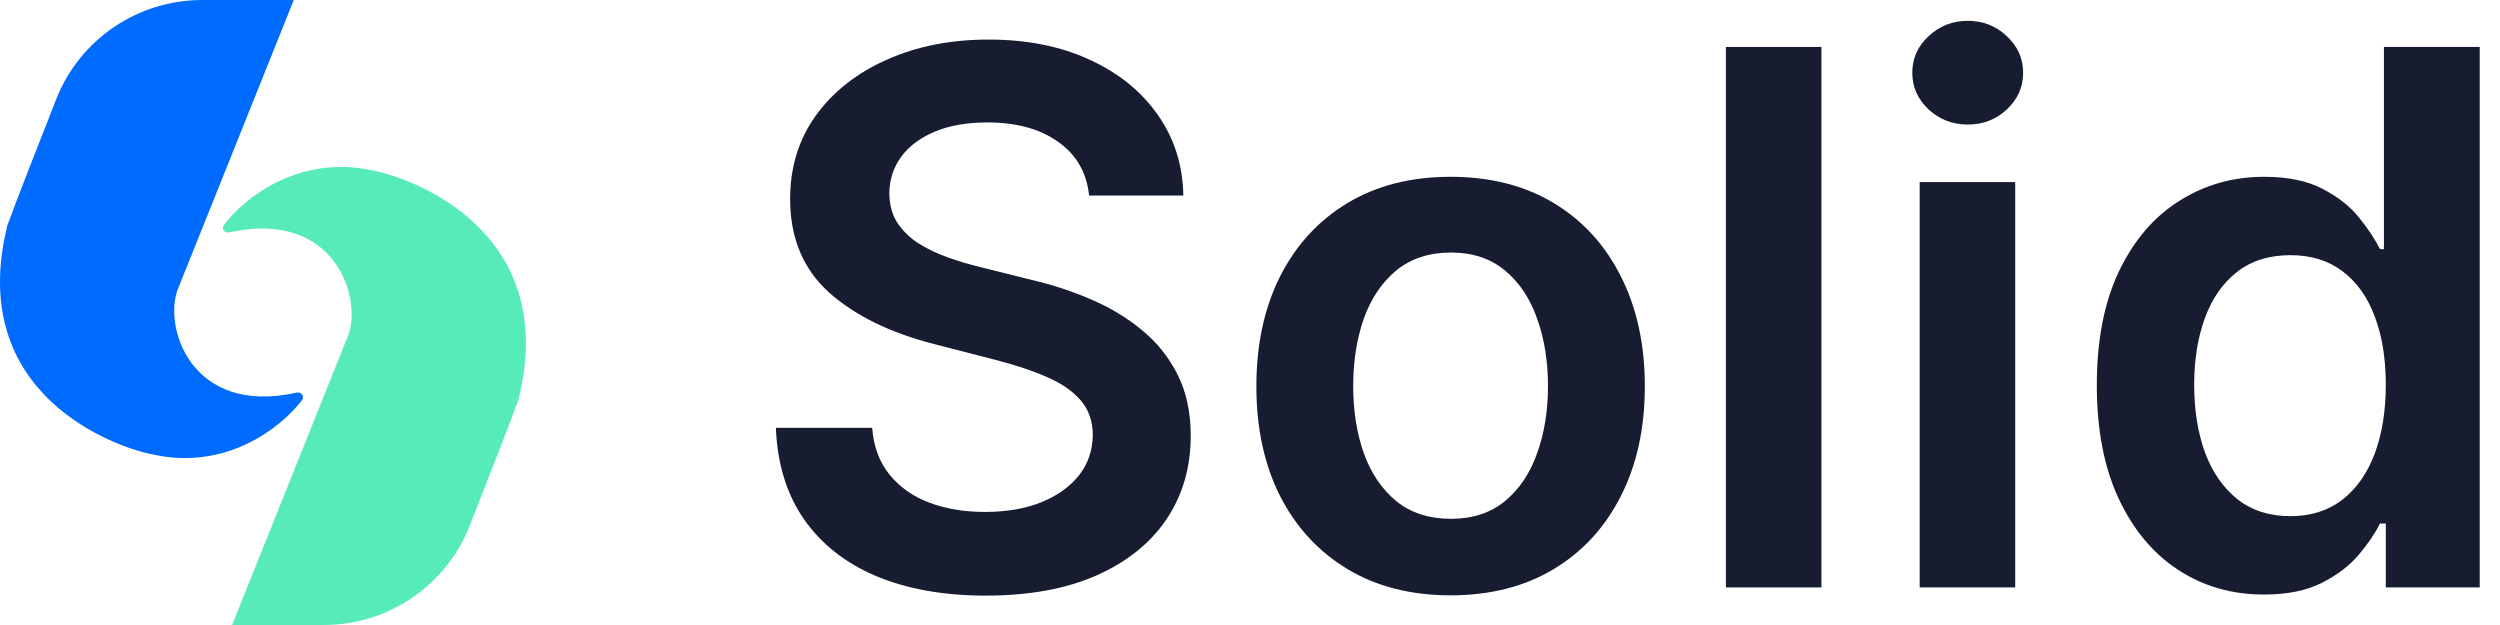
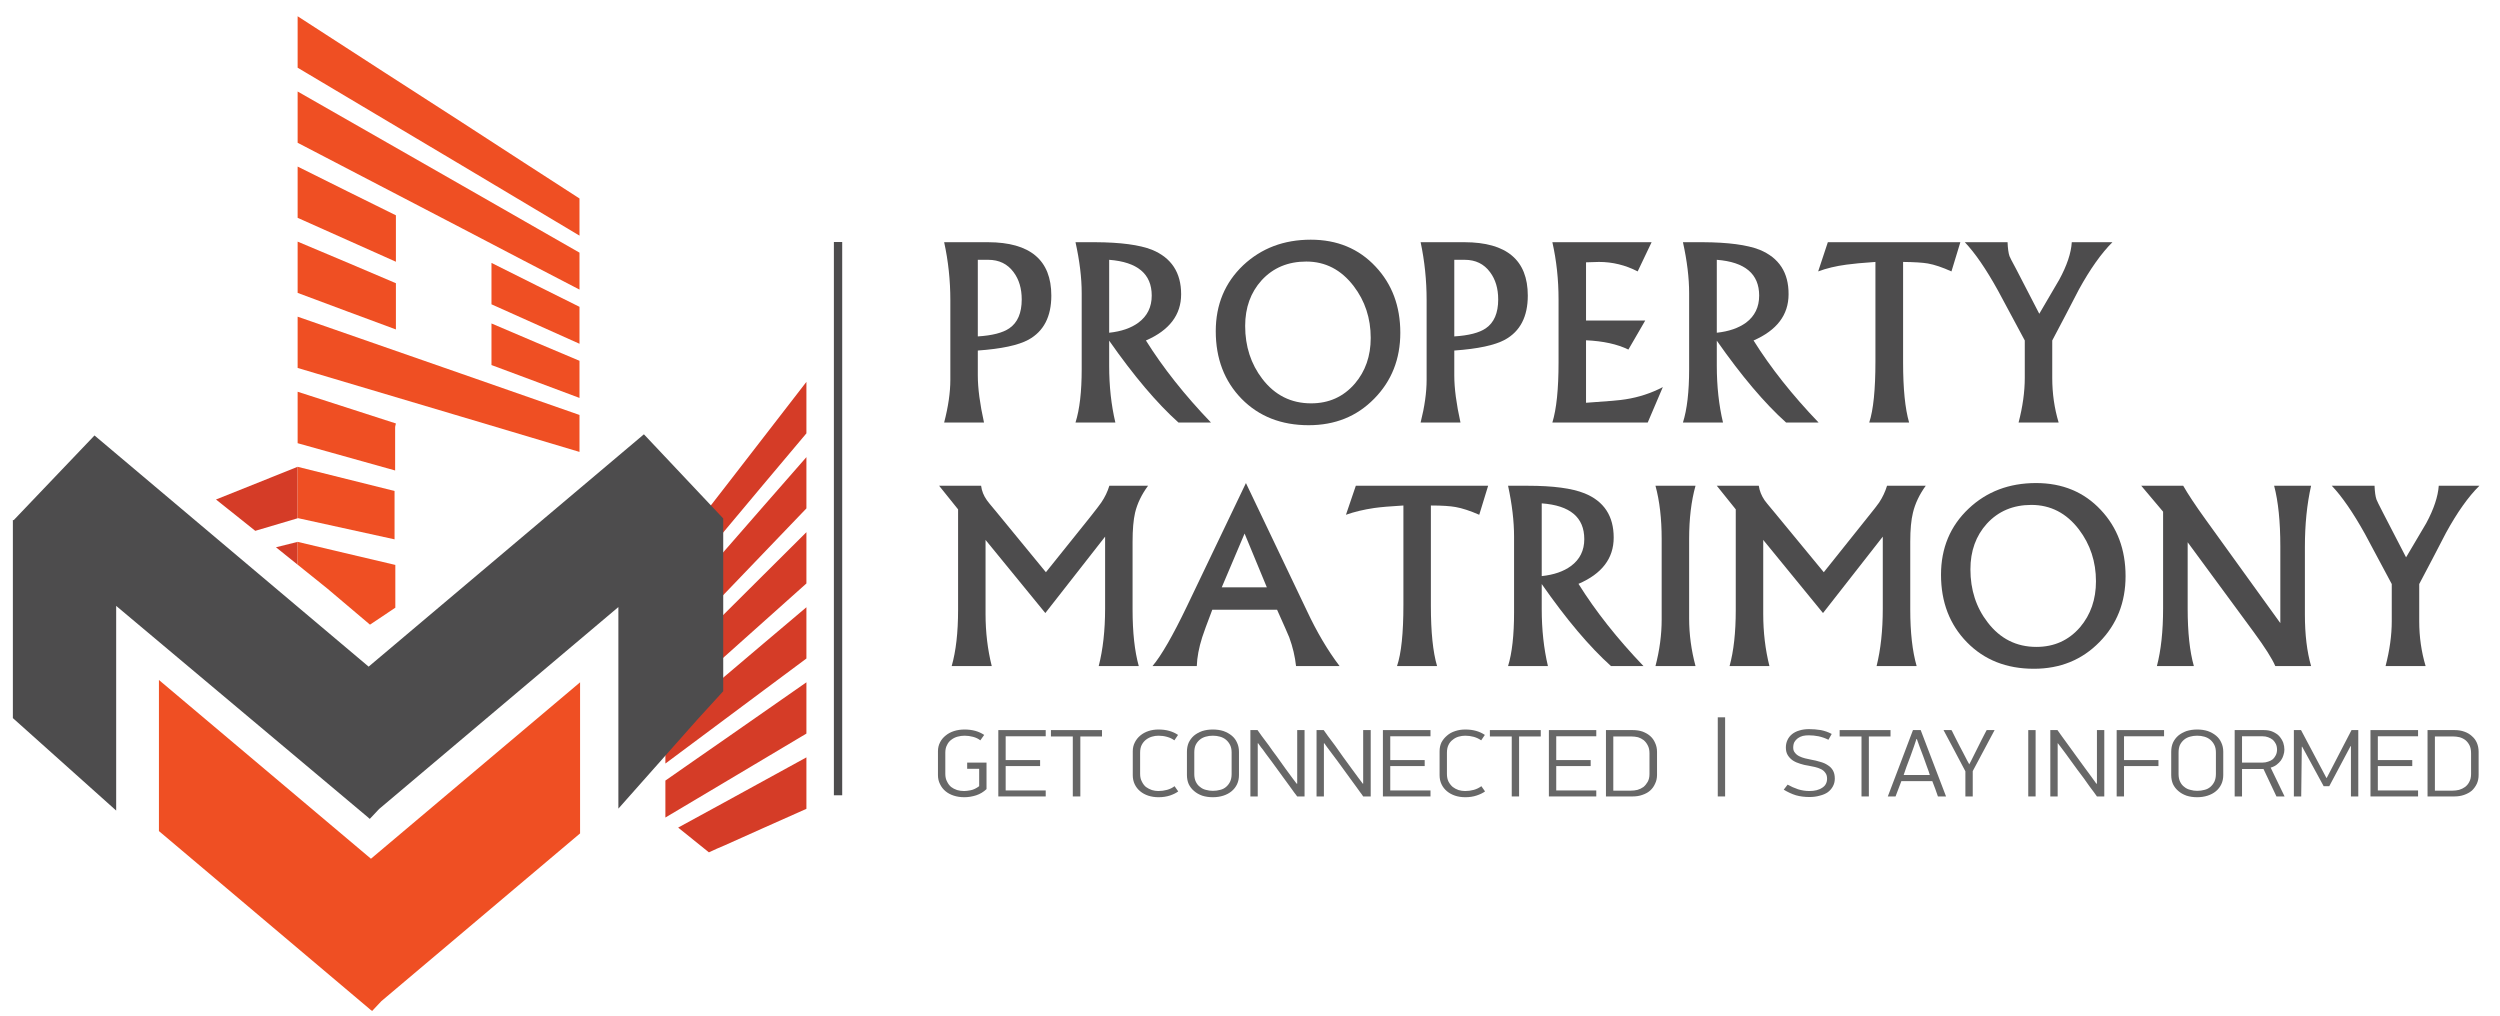
- <svg xmlns="http://www.w3.org/2000/svg" width="120" height="30" viewBox="0 0 120 30" fill="none">
-   <path d="M52.278 9.386C52.16 8.279 51.661 7.418 50.783 6.802C49.913 6.185 48.782 5.877 47.388 5.877C46.409 5.877 45.569 6.025 44.868 6.32C44.167 6.616 43.63 7.017 43.259 7.524C42.887 8.03 42.697 8.609 42.689 9.259C42.689 9.799 42.811 10.268 43.056 10.665C43.31 11.062 43.652 11.4 44.082 11.678C44.513 11.949 44.99 12.177 45.514 12.362C46.037 12.548 46.565 12.704 47.097 12.831L49.529 13.439C50.509 13.667 51.45 13.975 52.354 14.364C53.266 14.752 54.081 15.242 54.799 15.833C55.525 16.424 56.099 17.138 56.521 17.974C56.944 18.81 57.155 19.79 57.155 20.913C57.155 22.433 56.766 23.771 55.989 24.928C55.212 26.077 54.089 26.976 52.62 27.626C51.159 28.268 49.39 28.589 47.312 28.589C45.294 28.589 43.542 28.276 42.056 27.652C40.578 27.027 39.421 26.115 38.585 24.916C37.757 23.716 37.31 22.255 37.242 20.533H41.865C41.933 21.436 42.212 22.188 42.702 22.787C43.191 23.387 43.829 23.835 44.614 24.13C45.408 24.426 46.295 24.573 47.274 24.573C48.296 24.573 49.191 24.422 49.96 24.117C50.737 23.805 51.345 23.374 51.784 22.826C52.223 22.268 52.447 21.618 52.455 20.875C52.447 20.199 52.248 19.642 51.86 19.203C51.471 18.755 50.927 18.384 50.226 18.088C49.533 17.784 48.723 17.514 47.794 17.277L44.842 16.517C42.706 15.968 41.017 15.136 39.775 14.022C38.542 12.899 37.926 11.408 37.926 9.55C37.926 8.022 38.34 6.683 39.167 5.535C40.003 4.386 41.139 3.495 42.575 2.862C44.011 2.22 45.636 1.899 47.452 1.899C49.293 1.899 50.906 2.22 52.291 2.862C53.684 3.495 54.778 4.378 55.571 5.509C56.365 6.633 56.775 7.925 56.8 9.386H52.278Z" fill="#181C31" />
-   <path d="M69.629 28.576C67.729 28.576 66.082 28.158 64.689 27.322C63.295 26.486 62.214 25.317 61.446 23.814C60.686 22.31 60.306 20.554 60.306 18.544C60.306 16.534 60.686 14.773 61.446 13.262C62.214 11.75 63.295 10.576 64.689 9.74C66.082 8.904 67.729 8.486 69.629 8.486C71.529 8.486 73.175 8.904 74.569 9.74C75.962 10.576 77.039 11.75 77.799 13.262C78.567 14.773 78.952 16.534 78.952 18.544C78.952 20.554 78.567 22.31 77.799 23.814C77.039 25.317 75.962 26.486 74.569 27.322C73.175 28.158 71.529 28.576 69.629 28.576ZM69.654 24.903C70.684 24.903 71.546 24.62 72.238 24.054C72.931 23.48 73.446 22.711 73.784 21.749C74.13 20.786 74.303 19.714 74.303 18.531C74.303 17.341 74.13 16.264 73.784 15.301C73.446 14.33 72.931 13.557 72.238 12.983C71.546 12.409 70.684 12.122 69.654 12.122C68.598 12.122 67.72 12.409 67.019 12.983C66.327 13.557 65.807 14.33 65.461 15.301C65.123 16.264 64.954 17.341 64.954 18.531C64.954 19.714 65.123 20.786 65.461 21.749C65.807 22.711 66.327 23.48 67.019 24.054C67.72 24.62 68.598 24.903 69.654 24.903Z" fill="#181C31" />
-   <path d="M87.429 2.254V28.196H82.844V2.254H87.429Z" fill="#181C31" />
-   <path d="M92.144 28.196V8.74H96.73V28.196H92.144ZM94.45 5.978C93.724 5.978 93.099 5.737 92.575 5.256C92.052 4.766 91.79 4.179 91.79 3.495C91.79 2.803 92.052 2.216 92.575 1.735C93.099 1.245 93.724 1 94.45 1C95.185 1 95.809 1.245 96.325 1.735C96.848 2.216 97.11 2.803 97.11 3.495C97.11 4.179 96.848 4.766 96.325 5.256C95.809 5.737 95.185 5.978 94.45 5.978Z" fill="#181C31" />
-   <path d="M108.666 28.538C107.137 28.538 105.769 28.146 104.561 27.36C103.354 26.575 102.4 25.435 101.699 23.94C100.998 22.445 100.647 20.63 100.647 18.493C100.647 16.331 101.002 14.507 101.711 13.021C102.429 11.526 103.396 10.399 104.612 9.639C105.828 8.871 107.184 8.486 108.678 8.486C109.818 8.486 110.756 8.681 111.49 9.069C112.225 9.449 112.808 9.909 113.238 10.45C113.669 10.982 114.003 11.484 114.239 11.957H114.429V2.254H119.027V28.196H114.518V25.131H114.239C114.003 25.604 113.661 26.106 113.213 26.638C112.765 27.162 112.174 27.609 111.44 27.981C110.705 28.352 109.78 28.538 108.666 28.538ZM109.945 24.776C110.916 24.776 111.744 24.514 112.428 23.991C113.112 23.459 113.631 22.72 113.986 21.774C114.34 20.828 114.518 19.726 114.518 18.468C114.518 17.21 114.34 16.116 113.986 15.187C113.64 14.258 113.124 13.536 112.44 13.021C111.765 12.506 110.933 12.248 109.945 12.248C108.923 12.248 108.07 12.514 107.386 13.046C106.702 13.579 106.187 14.313 105.841 15.251C105.495 16.188 105.321 17.26 105.321 18.468C105.321 19.684 105.495 20.769 105.841 21.723C106.195 22.669 106.715 23.417 107.399 23.965C108.091 24.506 108.94 24.776 109.945 24.776Z" fill="#181C31" />
-   <path d="M14.102 0H9.707C6.616 0 3.835 1.881 2.701 4.755C1.758 7.145 0.8 9.599 0.355 10.815C-1.673 18.959 5.567 21.499 7.391 21.825C10.832 22.572 13.475 20.565 14.498 19.201C14.634 19.019 14.459 18.797 14.236 18.846C9.092 19.986 7.801 15.571 8.564 13.812L14.102 0Z" fill="#006BFF" />
-   <path d="M11.14 30L15.536 30C18.626 30 21.407 28.119 22.541 25.245C23.484 22.855 24.442 20.401 24.887 19.185C26.915 11.041 19.675 8.501 17.851 8.175C14.41 7.428 11.767 9.435 10.745 10.799C10.608 10.981 10.783 11.203 11.006 11.154C16.15 10.014 17.441 14.429 16.678 16.188L11.14 30Z" fill="#57EBB9" />
+ <svg xmlns="http://www.w3.org/2000/svg" version="1.2" viewBox="259 186 1286 525" width="160" height="65">
+   <style>
+ 		.s0 { fill: #4d4c4d } 
+ 		.s1 { fill: #676767 } 
+ 		.s2 { fill: #d53c27 } 
+ 		.s3 { fill: #ef4f23 } 
+ 	</style>
+   <g id="Layer 1">
+     <g id="&lt;Group&gt;">
+       <g id="&lt;Group&gt;">
+         <path id="&lt;Compound Path&gt;" fill-rule="evenodd" class="s0" d="m799.3 338.8q0 16.3-11.8 22.8-7.9 4.3-26.2 5.6v12.9q0 9.9 3.2 24.3h-20.6q3.2-12.3 3.2-22.1v-41.1q0-15.4-3.2-30h22.7q32.7 0.1 32.7 27.6zm-15.3 2q0-8.5-4.2-14.1-4.7-6.4-13.1-6.4h-5.4v39.6q11.2-0.7 16.3-4.2 6.4-4.4 6.4-14.9z" />
+         <path id="&lt;Compound Path&gt;" fill-rule="evenodd" class="s0" d="m881.8 404.4h-16.8q-16.7-15-35.8-42.3v13q0 15.8 3.2 29.3h-20.6q3.2-10.1 3.2-27.6v-39.3q0-11.8-3.2-26.3h10.2q19.6 0.1 29.3 3.9 15.1 6.2 15.1 23 0 16-18.2 23.9 13.2 21.1 33.6 42.4zm-30.6-65.6q0-16.8-22-18.5v37.7q9.4-1 15.1-5.2 6.9-5.1 6.9-14z" />
+         <path id="&lt;Compound Path&gt;" fill-rule="evenodd" class="s0" d="m979.7 358q0 20.4-13.5 34.1c-9 9.2-20.3 13.7-33.9 13.7q-21.2 0-34.6-13.6-13.4-13.7-13.4-35 0-20.6 14.2-34.1 14.1-13.2 34.9-13.2 20.5 0 33.5 13.9 12.8 13.6 12.8 34.2zm-15.3 2.7q0-15.3-8.8-26.8-9.7-12.7-24.5-12.7-14.2 0-23.1 9.7-8.5 9.4-8.5 23.6 0 15.8 8.9 27.4 9.7 12.6 25.2 12.6 13.8 0 22.6-10.2 8.2-9.6 8.2-23.6z" />
+         <path id="&lt;Compound Path&gt;" fill-rule="evenodd" class="s0" d="m1045.6 338.8q0 16.3-11.8 22.8-7.9 4.3-26.2 5.6v12.9q0 9.9 3.2 24.3h-20.6q3.1-12.3 3.1-22.1v-41.1q0-15.4-3.1-30h22.7q32.7 0.1 32.7 27.6zm-15.3 2q0-8.5-4.2-14.1-4.7-6.4-13.1-6.4h-5.4v39.6q11.2-0.7 16.3-4.2 6.4-4.4 6.4-14.9z" />
+         <path id="&lt;Compound Path&gt;" fill-rule="evenodd" class="s0" d="m1115.4 386.1l-7.8 18.3h-49.3q3.2-10.4 3.2-31.1v-32.5q0-15.4-3.2-29.6h51.3l-7.2 15.1q-9.5-4.9-20-4.9-1.4 0-6.7 0.2v30.1h30.6l-8.7 15q-8.6-4.2-21.9-4.8v32.3q16.7-1.1 20.5-1.8 10.2-1.6 19.2-6.3z" />
+         <path id="&lt;Compound Path&gt;" fill-rule="evenodd" class="s0" d="m1195.9 404.4h-16.8q-16.7-15-35.8-42.3v13q0 15.8 3.2 29.3h-20.7q3.2-10.1 3.2-27.6v-39.3q0-11.8-3.2-26.3h10.3q19.6 0.1 29.3 3.9 15.1 6.2 15 23 0 16-18.1 23.9 13.2 21.1 33.6 42.4zm-30.7-65.6q0-16.8-21.9-18.5v37.7q9.3-1 15.1-5.2 6.8-5.1 6.8-14z" />
+         <path id="&lt;Compound Path&gt;" fill-rule="evenodd" class="s0" d="m1269.2 311.2l-4.6 15.1q-7.1-3.2-12.2-4.1-4.1-0.7-12.8-0.8v52q0 20.3 3.1 31h-20.6q3.2-9.7 3.2-31.6v-51.4q-10.1 0.7-15 1.4-8.2 1.1-14.6 3.5l5-15.1z" />
+         <path id="&lt;Compound Path&gt;" fill-rule="evenodd" class="s0" d="m1347.8 311.2q-8.6 8.6-17.3 24.4-6.8 13.2-13.8 26.4v19.4q0 12 3.3 23h-20.7q3.2-12.3 3.2-23.1v-19.3q-6.9-13-13.9-25.9-9.2-16.6-17.1-24.9h22.1q0.2 4.9 1 7.2 0.3 0.9 3.4 6.6l12 23.2 10.3-17.6q6-11 6.5-19.4z" />
+         <path id="&lt;Compound Path&gt;" fill-rule="evenodd" class="s0" d="m849.3 437.1q-5 6.8-6.7 13.9-1.3 5.6-1.3 15.1v35q0 17.7 3.2 29.2h-20.7q3.3-12.9 3.3-29.7v-37.2l-30.9 39.5-30.9-37.8v38.3q0 14.1 3.2 26.9h-20.7q3.3-11.6 3.3-28.9v-52.1l-9.8-12.2h21.7q0.5 4 3 7.5 0.1 0.3 5.3 6.5l25.2 30.7 22.7-28.3q4.6-5.8 5.9-7.7 2.8-4.1 4.2-8.7z" />
+         <path id="&lt;Compound Path&gt;" fill-rule="evenodd" class="s0" d="m948.3 530.3h-22.5q-0.8-7.4-3.5-14.8-1-2.5-6.3-14.3h-33.5q-4.2 11-5.2 14.2-2.6 8.2-2.8 14.9h-22.9q6.8-8 17.8-30.9l30.5-63.7 31.4 65.8q7.8 16.7 17 28.8zm-37.6-40.7l-11.5-27.8-11.8 27.8z" />
+         <path id="&lt;Compound Path&gt;" fill-rule="evenodd" class="s0" d="m1025.1 437.1l-4.6 15q-7.1-3.1-12.2-4c-2.7-0.5-6.9-0.8-12.8-0.8v51.9q0 20.3 3.2 31.1h-20.7q3.3-9.7 3.3-31.6v-51.4q-10.2 0.6-15.1 1.3-8.1 1.2-14.6 3.5l5.1-15z" />
+         <path id="&lt;Compound Path&gt;" fill-rule="evenodd" class="s0" d="m1105.4 530.3h-16.8q-16.7-15-35.8-42.4v13q0 15.8 3.2 29.4h-20.6q3.1-10.1 3.1-27.7v-39.2q0-11.9-3.1-26.3h10.2q19.6 0 29.3 3.9 15.1 6.1 15.1 22.9 0 16.1-18.2 23.9c8.8 14.1 20 28.3 33.6 42.5zm-30.6-65.6q0-16.9-22-18.5v37.6q9.4-1 15.1-5.2 6.9-5.1 6.9-13.9z" />
+         <path id="&lt;Compound Path&gt;" fill-rule="evenodd" class="s0" d="m1132.3 530.3h-20.7q3.2-12.3 3.2-24v-41.7q0-15.7-3.2-27.5h20.7q-3.3 11.8-3.3 27.5v41.1q0 12.3 3.3 24.6z" />
+         <path id="&lt;Compound Path&gt;" fill-rule="evenodd" class="s0" d="m1251.3 437.1q-4.9 6.8-6.6 13.9-1.4 5.6-1.4 15.1v35q0 17.7 3.3 29.2h-20.7q3.2-12.9 3.2-29.7v-37.2l-30.9 39.5-30.9-37.8v38.3q0 14.1 3.2 26.9h-20.6q3.2-11.6 3.2-28.9v-52.1l-9.8-12.2h21.7q0.6 4 3 7.5 0.1 0.3 5.3 6.5l25.3 30.7 22.6-28.3q4.7-5.8 6-7.7 2.7-4.1 4.1-8.7z" />
+         <path id="&lt;Compound Path&gt;" fill-rule="evenodd" class="s0" d="m1354.6 483.8q0 20.4-13.5 34.1-13.5 13.8-33.9 13.8-21.2 0-34.6-13.7-13.4-13.7-13.4-34.9 0-20.7 14.3-34.2 14-13.2 34.8-13.2 20.5 0 33.5 13.9 12.8 13.6 12.8 34.2zm-15.3 2.7q0-15.2-8.8-26.8-9.7-12.7-24.6-12.7-14.1 0-23 9.7-8.5 9.4-8.5 23.6 0 15.9 8.9 27.4 9.7 12.7 25.2 12.7 13.8 0 22.6-10.2 8.2-9.7 8.2-23.7z" />
+         <path id="&lt;Compound Path&gt;" fill-rule="evenodd" class="s0" d="m1450.5 530.3h-18.5q-2.5-5.8-11.1-17.5l-34.2-46.5v34.3q0 18.4 3.2 29.7h-19.1q3.2-12.3 3.2-29.7v-50.1l-11.3-13.4h21.7q3.7 6.5 11.4 17.2l38.8 53.8v-39.7q0-19.1-3.2-31.3h19.1q-3.2 14.2-3.2 31.6v35q0 15.5 3.2 26.6z" />
+         <path id="&lt;Compound Path&gt;" fill-rule="evenodd" class="s0" d="m1537.5 437.1q-8.6 8.5-17.3 24.4-6.8 13.2-13.8 26.4v19.3q0 12 3.3 23.1h-20.7q3.2-12.3 3.2-23.2v-19.2q-6.9-13-13.9-26-9.2-16.5-17.1-24.8h22.1q0.2 4.8 1 7.1 0.3 0.9 3.3 6.7l12 23.2 10.4-17.6c4-7.4 6.1-13.9 6.5-19.4z" />
+       </g>
+       <g id="&lt;Group&gt;">
+         <path id="&lt;Compound Path&gt;" fill-rule="evenodd" class="s1" d="m760.5 597.1q-3.1 1-6.2 1-2.9 0-5.4-0.8-2.5-0.8-4.3-2.3-1.8-1.5-2.8-3.6-1.1-2.1-1.1-4.7v-12.4q0-2.5 1.1-4.6 1-2 2.9-3.5 1.8-1.5 4.3-2.3 2.5-0.8 5.5-0.8 2.9 0 5.5 0.7 2.5 0.7 4.6 2.1l-2 2.8q-1.5-1.2-3.7-1.8-2.3-0.6-4.4-0.6-1.9 0-3.7 0.5-1.8 0.5-3.2 1.6-1.4 1-2.2 2.7-0.9 1.6-0.9 4v10.9q0 2.4 0.9 4 0.8 1.7 2.1 2.8 1.3 1 3.1 1.6 1.7 0.5 3.6 0.5 1.3 0 3.4-0.4 2.1-0.4 4.4-2.1v-9h-6.2v-3.2h10v13.7q-2.3 2.2-5.3 3.2z" />
+         <path id="&lt;Compound Path&gt;" fill-rule="evenodd" class="s1" d="m771.9 597.7v-34.3h24.5v3.2h-20.7v12.3h17.8v3.1h-17.8v12.6h20.7v3.1z" />
+         <path id="&lt;Compound Path&gt;" fill-rule="evenodd" class="s1" d="m814.3 566.7v31h-3.9v-31h-11.3v-3.3h26.4v3.3z" />
+         <path id="&lt;Compound Path&gt;" fill-rule="evenodd" class="s1" d="m854.7 563.1q6 0 10.1 2.8l-1.9 2.8q-1.6-1.2-3.8-1.8-2.1-0.6-4.4-0.6-1.8 0-3.4 0.5-1.7 0.5-3.1 1.6-1.3 1-2.2 2.7-0.8 1.6-0.8 4v10.9q0 2.4 0.9 4 0.8 1.7 2.1 2.8 1.4 1 3.1 1.6 1.7 0.5 3.3 0.5 2.3 0 4.5-0.6 2.2-0.6 3.9-1.9l1.9 2.7q-1.6 1.2-4.2 2.1-2.7 0.9-6 0.9-2.8 0-5.3-0.8-2.4-0.8-4.2-2.3-1.8-1.5-2.8-3.6-1-2.1-1-4.7v-12.4q0-2.5 1.1-4.6 1-2 2.8-3.5 1.8-1.5 4.2-2.3 2.4-0.8 5.2-0.8z" />
+         <path id="&lt;Compound Path&gt;" fill-rule="evenodd" class="s1" d="m896.3 586.6q0 2.7-1 4.8-1 2.1-2.8 3.6-1.8 1.5-4.3 2.3-2.5 0.8-5.4 0.8-3 0-5.5-0.8-2.5-0.9-4.2-2.4-1.8-1.5-2.8-3.6-0.9-2.1-0.9-4.7v-12q0-2.6 0.9-4.7 1-2.1 2.7-3.6 1.8-1.5 4.3-2.4 2.5-0.8 5.5-0.8 3 0 5.5 0.8 2.5 0.9 4.3 2.4 1.8 1.5 2.7 3.6 1 2.1 1 4.7zm-3.8-11.6q0-2.3-0.8-3.9-0.8-1.6-2.1-2.7-1.3-1.1-3.1-1.6-1.7-0.5-3.7-0.5-2 0-3.7 0.5-1.8 0.5-3.1 1.6-1.3 1.1-2.1 2.7-0.7 1.6-0.7 3.9v11.1q0 2.4 0.8 4 0.8 1.7 2.2 2.7 1.3 1.1 3 1.5 1.8 0.5 3.6 0.5 2 0 3.8-0.5 1.7-0.4 3-1.5 1.3-1.1 2.1-2.7 0.8-1.7 0.8-4z" />
+         <path id="&lt;Compound Path&gt;" fill-rule="evenodd" class="s1" d="m926.4 591.1v-27.7h3.8v34.3h-3.8q-0.5-0.7-1.6-2.1-1-1.4-2.3-3.2-1.3-1.9-3-4.1-1.6-2.1-3.2-4.4-1.6-2.3-3.2-4.4-1.6-2.2-3-4-1.3-1.9-2.4-3.2-1-1.4-1.5-2.1h-0.2v27.5h-3.8v-34.3h3.7q0.7 0.9 2.2 3.1 1.6 2.1 3.6 4.8 1.9 2.8 4.2 5.8 2.2 3.1 4.2 5.9c1.3 1.8 2.6 3.5 3.6 4.9q1.6 2.2 2.4 3.2z" />
+         <path id="&lt;Compound Path&gt;" fill-rule="evenodd" class="s1" d="m960.5 591.1v-27.7h3.9v34.3h-3.9q-0.4-0.7-1.5-2.1-1-1.4-2.3-3.2-1.4-1.9-3-4.1-1.6-2.1-3.2-4.4-1.6-2.3-3.2-4.4-1.6-2.2-3-4-1.4-1.9-2.4-3.2-1-1.4-1.5-2.1h-0.2v27.5h-3.8v-34.3h3.7q0.7 0.9 2.2 3.1 1.6 2.1 3.6 4.8 1.9 2.8 4.1 5.8 2.3 3.1 4.3 5.9 2 2.7 3.6 4.9 1.6 2.2 2.4 3.2z" />
+         <path id="&lt;Compound Path&gt;" fill-rule="evenodd" class="s1" d="m970.7 597.7v-34.3h24.6v3.2h-20.8v12.3h17.8v3.1h-17.8v12.6h20.8v3.1z" />
+         <path id="&lt;Compound Path&gt;" fill-rule="evenodd" class="s1" d="m1013.3 563.1q6 0 10.1 2.8l-1.9 2.8q-1.7-1.2-3.8-1.8-2.2-0.6-4.4-0.6-1.8 0-3.5 0.5-1.7 0.5-3 1.6-1.4 1-2.2 2.7-0.8 1.6-0.8 4v10.9q0 2.4 0.8 4 0.9 1.7 2.2 2.8 1.3 1 3 1.6 1.7 0.5 3.4 0.5 2.3 0 4.5-0.6 2.1-0.6 3.9-1.9l1.9 2.7q-1.6 1.2-4.3 2.1-2.6 0.9-5.9 0.9-2.9 0-5.3-0.8-2.4-0.8-4.2-2.3-1.8-1.5-2.8-3.6-1-2.1-1-4.7v-12.4q0-2.5 1-4.6 1.1-2 2.9-3.5 1.7-1.5 4.2-2.3 2.4-0.8 5.2-0.8z" />
+         <path id="&lt;Compound Path&gt;" fill-rule="evenodd" class="s1" d="m1041.1 566.7v31h-3.8v-31h-11.3v-3.3h26.3v3.3z" />
+         <path id="&lt;Compound Path&gt;" fill-rule="evenodd" class="s1" d="m1056.5 597.7v-34.3h24.5v3.2h-20.7v12.3h17.8v3.1h-17.8v12.6h20.7v3.1z" />
+         <path id="&lt;Compound Path&gt;" fill-rule="evenodd" class="s1" d="m1112.4 586.6q0 2.5-1 4.5-0.9 2.1-2.6 3.6-1.6 1.4-4 2.2-2.2 0.8-5 0.8h-13.8v-34.3h13.9q2.8 0 5.1 0.8c1.5 0.6 2.8 1.3 3.9 2.3q1.6 1.4 2.5 3.5 1 2.1 1 4.6zm-3.9-11.2q0-2.5-0.9-4.1-0.8-1.6-2.1-2.7-1.3-1-2.9-1.5-1.7-0.4-3.4-0.4h-9.4v28h9.1q1.7 0 3.4-0.4 1.7-0.5 3.1-1.5 1.3-1.1 2.2-2.7 0.9-1.6 0.9-4z" />
+         <path id="&lt;Compound Path&gt;" fill-rule="evenodd" class="s1" d="m1143.8 597.7v-40.9h3.8v40.9z" />
+         <path id="&lt;Compound Path&gt;" fill-rule="evenodd" class="s1" d="m1204.3 588.5q0 2.2-1 4-0.9 1.7-2.6 3-1.7 1.2-4.2 1.8-2.4 0.7-5.3 0.7-3.8 0-7-0.9-3.2-1-6.3-2.9l2-2.6q2.5 1.4 5.4 2.4 2.9 0.9 5.9 0.9 4.1 0 6.6-1.7 2.5-1.6 2.5-4.7 0-1.9-0.9-3-0.8-1.2-2.2-1.9-1.4-0.7-3.1-1.1-1.7-0.4-3.4-0.7-2.2-0.3-4.3-1-2.1-0.6-3.8-1.7-1.6-1.1-2.6-2.7-1-1.6-1-4 0-2.1 0.8-3.8 0.8-1.8 2.4-3.1c1-0.8 2.3-1.5 3.8-1.9q2.2-0.7 5-0.7 3 0 6.1 0.5c1.9 0.4 3.8 1 5.6 2l-1.7 3q-2.4-1.2-5.1-1.8-2.6-0.5-5.1-0.5-1.6 0-3 0.3-1.5 0.4-2.6 1.2-1.1 0.8-1.8 2-0.6 1.2-0.6 2.9 0 1.6 0.9 2.6 0.8 1.1 2.2 1.8 1.4 0.7 3 1.1c1.1 0.2 2.1 0.5 3.2 0.7q2.4 0.4 4.6 1.1 2.3 0.6 3.9 1.7 1.7 1 2.7 2.7 1 1.7 1 4.3z" />
+         <path id="&lt;Compound Path&gt;" fill-rule="evenodd" class="s1" d="m1221.9 566.7v31h-3.8v-31h-11.3v-3.3h26.3v3.3z" />
+         <path id="&lt;Compound Path&gt;" fill-rule="evenodd" class="s1" d="m1257.6 597.7q-0.7-2-1.4-4-0.8-2-1.5-3.9h-16l-3 7.9h-4q3.3-8.6 6.5-17.1 3.2-8.5 6.5-17.2h4l13.1 34.3zm-11.1-29.7q-0.5 1.4-1.3 3.9-0.9 2.6-1.9 5.3-1.1 2.8-2 5.3-0.9 2.6-1.4 4.1h13.5q-0.4-1.5-1.4-4.1-0.9-2.5-1.9-5.3-1.1-2.7-2-5.3-0.9-2.5-1.4-3.9z" />
+         <path id="&lt;Compound Path&gt;" fill-rule="evenodd" class="s1" d="m1275.6 597.7h-3.8v-13q-2.8-5.4-5.6-10.6-2.9-5.3-5.7-10.7h4.1q0.3 0.4 0.9 1.7 0.7 1.3 1.5 3 0.9 1.7 1.9 3.7 1 1.9 2 3.8 0.9 1.8 1.7 3.3 0.8 1.5 1.2 2.2 0.3-0.6 1-1.9 0.7-1.4 1.6-3.2 0.9-1.8 1.9-3.8 1-2 1.9-3.8 0.9-1.7 1.6-3.1 0.7-1.4 1-1.9h4.1l-11.3 21.2z" />
+         <path id="&lt;Compound Path&gt;" fill-rule="evenodd" class="s1" d="m1304.3 597.7v-34.3h3.8v34.3z" />
+         <path id="&lt;Compound Path&gt;" fill-rule="evenodd" class="s1" d="m1339.8 591.1v-27.7h3.8v34.3h-3.8q-0.5-0.7-1.5-2.1-1-1.4-2.4-3.2-1.3-1.9-2.9-4.1-1.6-2.1-3.3-4.4-1.6-2.3-3.2-4.4-1.6-2.2-2.9-4-1.4-1.9-2.4-3.2-1.1-1.4-1.6-2.1h-0.1v27.5h-3.8v-34.3h3.7q0.6 0.9 2.2 3.1 1.5 2.1 3.5 4.8 2 2.8 4.2 5.8 2.2 3.1 4.3 5.9 2 2.7 3.6 4.9 1.6 2.2 2.3 3.2z" />
+         <path id="&lt;Compound Path&gt;" fill-rule="evenodd" class="s1" d="m1353.8 566.6v12.3h17.8v3.1h-17.8v15.7h-3.8v-34.3h24.5v3.2z" />
+         <path id="&lt;Compound Path&gt;" fill-rule="evenodd" class="s1" d="m1405.1 586.6q0 2.7-1 4.8-1 2.1-2.8 3.6-1.8 1.5-4.3 2.3-2.5 0.8-5.4 0.8-3 0-5.5-0.8-2.5-0.9-4.2-2.4-1.8-1.5-2.8-3.6-0.9-2.1-0.9-4.7v-12q0-2.6 0.9-4.7 1-2.1 2.7-3.6 1.8-1.5 4.3-2.4c1.6-0.5 3.5-0.8 5.5-0.8q3 0 5.5 0.8 2.5 0.9 4.3 2.4 1.8 1.5 2.7 3.6 1 2.1 1 4.7zm-3.8-11.6q0-2.3-0.8-3.9-0.8-1.6-2.1-2.7-1.3-1.1-3.1-1.6-1.7-0.5-3.7-0.5-2 0-3.7 0.5-1.8 0.5-3.1 1.6-1.3 1.1-2.1 2.7-0.7 1.6-0.7 3.9v11.1q0 2.4 0.8 4 0.8 1.7 2.2 2.7 1.3 1.1 3.1 1.5 1.7 0.5 3.5 0.5 2 0 3.8-0.5 1.7-0.4 3-1.5 1.3-1.1 2.1-2.7 0.8-1.7 0.8-4z" />
+         <path id="&lt;Compound Path&gt;" fill-rule="evenodd" class="s1" d="m1414.8 597.7h-3.8v-34.3h15.1q2.8 0 4.7 0.9 2 0.9 3.3 2.3 1.3 1.5 2 3.3 0.6 1.8 0.6 3.6 0 1.4-0.5 2.9-0.4 1.4-1.3 2.7-0.9 1.2-2.2 2.2-1.3 1-3.1 1.5l7.2 14.9h-4.2l-6.7-14.2h-11.1zm0-31.1v13.6h10.6q1.6 0 2.9-0.5 1.4-0.4 2.5-1.3 0.9-0.9 1.5-2.1 0.6-1.3 0.6-2.8 0-1.6-0.6-2.9-0.6-1.2-1.5-2.1-1.1-0.9-2.5-1.4-1.3-0.5-2.9-0.5z" />
+         <path id="&lt;Compound Path&gt;" fill-rule="evenodd" class="s1" d="m1458.6 588.1l12.8-24.7h3.5v34.3h-3.8v-26h-0.2l-11 20.7h-2.9l-11.1-20.4h-0.2l-0.3 25.7h-3.8v-34.3h3.7l13.1 24.7z" />
+         <path id="&lt;Compound Path&gt;" fill-rule="evenodd" class="s1" d="m1481.2 597.7v-34.3h24.6v3.2h-20.8v12.3h17.8v3.1h-17.8v12.6h20.8v3.1z" />
+         <path id="&lt;Compound Path&gt;" fill-rule="evenodd" class="s1" d="m1537.1 586.6q0 2.5-0.9 4.5-1 2.1-2.6 3.6-1.7 1.4-4 2.2-2.3 0.8-5 0.8h-13.9v-34.3h14q2.8 0 5 0.8 2.3 0.8 3.9 2.3 1.7 1.4 2.6 3.5 0.9 2.1 0.9 4.6zm-3.9-11.2q0-2.5-0.8-4.1-0.8-1.6-2.1-2.7-1.3-1-3-1.5-1.7-0.4-3.3-0.4h-9.5v28h9.1q1.7 0 3.4-0.4 1.7-0.5 3.1-1.5c0.9-0.7 1.7-1.6 2.2-2.7q0.9-1.6 0.9-4z" />
+       </g>
+       <path id="&lt;Path&gt;" fill-rule="evenodd" class="s0" d="m686.9 597.1h4.3v-286h-4.3z" />
+       <path id="&lt;Path&gt;" fill-rule="evenodd" class="s2" d="m336.8 456.4q0 9.6 0 19.1 7.2-2.1 15.1-4.5c-4.5-5.4-9-10.7-13-15.4-0.7 0.3-1.4 0.6-2.1 0.8z" />
+       <g id="&lt;Group&gt;">
+         <path id="&lt;Path&gt;" fill-rule="evenodd" class="s2" d="m630.4 438.1c-11.3 14.5-21.4 27.6-30.6 39.5q0 9.6 0 19.2c9.2-11 19.3-23.1 30.6-36.4 12.4-14.9 26.5-31.6 42.3-50.4q0-13.3 0-26.6c-15.8 20.4-29.9 38.6-42.3 54.7z" />
+         <path id="&lt;Path&gt;" fill-rule="evenodd" class="s2" d="m599.8 505.6q0 9.6 0 19.1c9.2-9.5 19.3-20.1 30.6-31.8 12.4-13 26.5-27.6 42.3-44.1q0-13.2 0-26.5c-15.8 18.1-29.9 34.1-42.3 48.4-11.3 12.8-21.4 24.4-30.6 34.9z" />
+         <path id="&lt;Path&gt;" fill-rule="evenodd" class="s2" d="m599.8 533.6q0 9.5 0 19.1c9.2-8.2 19.3-17.3 30.6-27.3 12.4-11.1 26.5-23.7 42.3-37.8q0-13.2 0-26.5c-15.8 15.7-29.9 29.7-42.3 42.1-11.3 11.1-21.4 21.2-30.6 30.4z" />
+         <path id="&lt;Path&gt;" fill-rule="evenodd" class="s2" d="m599.8 561.5q0 9.6 0 19.2c9.2-6.9 19.3-14.4 30.6-22.8 12.4-9.3 26.5-19.7 42.3-31.5q0-13.2 0-26.5c-15.8 13.4-29.9 25.2-42.3 35.8-11.3 9.5-21.4 18-30.6 25.8z" />
+         <path id="&lt;Path&gt;" fill-rule="evenodd" class="s2" d="m599.8 589.5q0 9.6 0 19.1c9.2-5.5 19.3-11.5 30.6-18.2 12.5-7.4 26.5-15.8 42.3-25.2q0-13.2 0-26.5c-15.8 11-29.8 20.8-42.3 29.5-11.3 7.8-21.4 14.9-30.6 21.3z" />
+         <path id="&lt;Path&gt;" fill-rule="evenodd" class="s2" d="m606.4 613.8l15.9 12.8c2.7-1.3 5.2-2.4 8.1-3.6 12.5-5.6 26.5-11.9 42.3-18.9q0-13.3 0-26.6c-15.8 8.7-29.8 16.4-42.3 23.2-8.7 4.8-16.6 9.1-24 13.1z" />
+         <path id="&lt;Path&gt;" fill-rule="evenodd" class="s2" d="m387.8 460.4q10.3-3.1 21.9-6.5 0-13.3 0-26.6c-15.8 6.3-29.7 11.9-42.2 16.9z" />
+         <path id="&lt;Path&gt;" fill-rule="evenodd" class="s2" d="m409.7 477.9v-11.8q-5.8 1.5-11.2 2.8z" />
+       </g>
+       <path id="&lt;Path&gt;" fill-rule="evenodd" class="s3" d="m555.7 538.7l-108.1 91.2-109.6-92.4v78.1l109.3 92.3 0.2 0.2h0.1l0.6 0.5 4.8-5.1 102.7-86.7z" />
+       <g id="&lt;Group&gt;">
+         <path id="&lt;Path&gt;" fill-rule="evenodd" class="s3" d="m494.4 249.1c-25-16.1-53.1-34.2-84.7-54.7q0 13.3 0 26.6c31.6 18.8 59.7 35.5 84.7 50.4 22.4 13.4 42.6 25.4 61 36.4q0-9.6 0-19.2c-18.4-11.9-38.6-24.9-61-39.5z" />
+         <path id="&lt;Path&gt;" fill-rule="evenodd" class="s3" d="m409.7 233.3q0 13.3 0 26.5c31.6 16.5 59.7 31.1 84.7 44.1 22.4 11.7 42.6 22.3 61 31.8q0-9.5 0-19.1c-18.4-10.5-38.6-22.1-61-34.9-25-14.3-53.1-30.3-84.7-48.4z" />
+         <path id="&lt;Path&gt;" fill-rule="evenodd" class="s3" d="m409.7 349.7q0 13.3 0 26.5c31.6 9.4 59.7 17.8 84.7 25.2 22.4 6.7 42.7 12.7 61 18.2q0-9.5 0-19.1c-18.4-6.4-38.6-13.5-61-21.3-25-8.7-53.1-18.5-84.7-29.5z" />
+         <path id="&lt;Path&gt;" fill-rule="evenodd" class="s3" d="m409.7 466.1v11.8l15.3 12.3 22.1 18.7 13-8.7q0.1 0 0.1 0v-22.2q0 0-0.1 0c-13.5-3.1-33.3-7.9-50.4-11.9z" />
+         <path id="&lt;Path&gt;" fill-rule="evenodd" class="s3" d="m409.7 415.1l50.4 14.1v-22.2c0-0.8 0.3-1.4 0.4-2.1l-50.8-16.4z" />
+         <path id="&lt;Path&gt;" fill-rule="evenodd" class="s3" d="m459.8 439.8l-50.1-12.5v26.5l50.1 11z" />
+         <path id="&lt;Path&gt;" fill-rule="evenodd" class="s3" d="m509.9 343.3c16.3 7.3 31.5 14.1 45.5 20.4q0-9.6 0-19.1c-14-7-29.2-14.5-45.5-22.7z" />
+         <path id="&lt;Path&gt;" fill-rule="evenodd" class="s3" d="m460.5 297.3c-15.9-7.8-32.7-16.2-50.8-25.2q0 13.3 0 26.5c18.1 8.1 34.9 15.6 50.8 22.7z" />
+         <path id="&lt;Path&gt;" fill-rule="evenodd" class="s3" d="m460.5 332.4c-15.9-6.8-32.7-13.9-50.8-21.5q0 13.3 0 26.5c18.1 6.8 34.9 13 50.8 18.9z" />
+         <path id="&lt;Path&gt;" fill-rule="evenodd" class="s3" d="m509.9 374.7c16.3 6.1 31.5 11.7 45.5 17q0-9.6 0-19.2c-14-5.9-29.2-12.3-45.5-19.3z" />
+       </g>
+       <path id="&lt;Path&gt;" fill-rule="evenodd" class="s0" d="m629.7 454l-41-43.5-142.3 120.1-141.7-119.5-41.7 43.7v0.1l-0.5-0.1v1.1 97.2 4.1l53.4 47.8v-45.7-26-34.1l130.3 109.4 0.2 0.2 0.6 0.5 4.8-5.1 123.7-104.4v104.2l40.7-45.9 13.5-14.8z" />
+     </g>
+   </g>
</svg>
